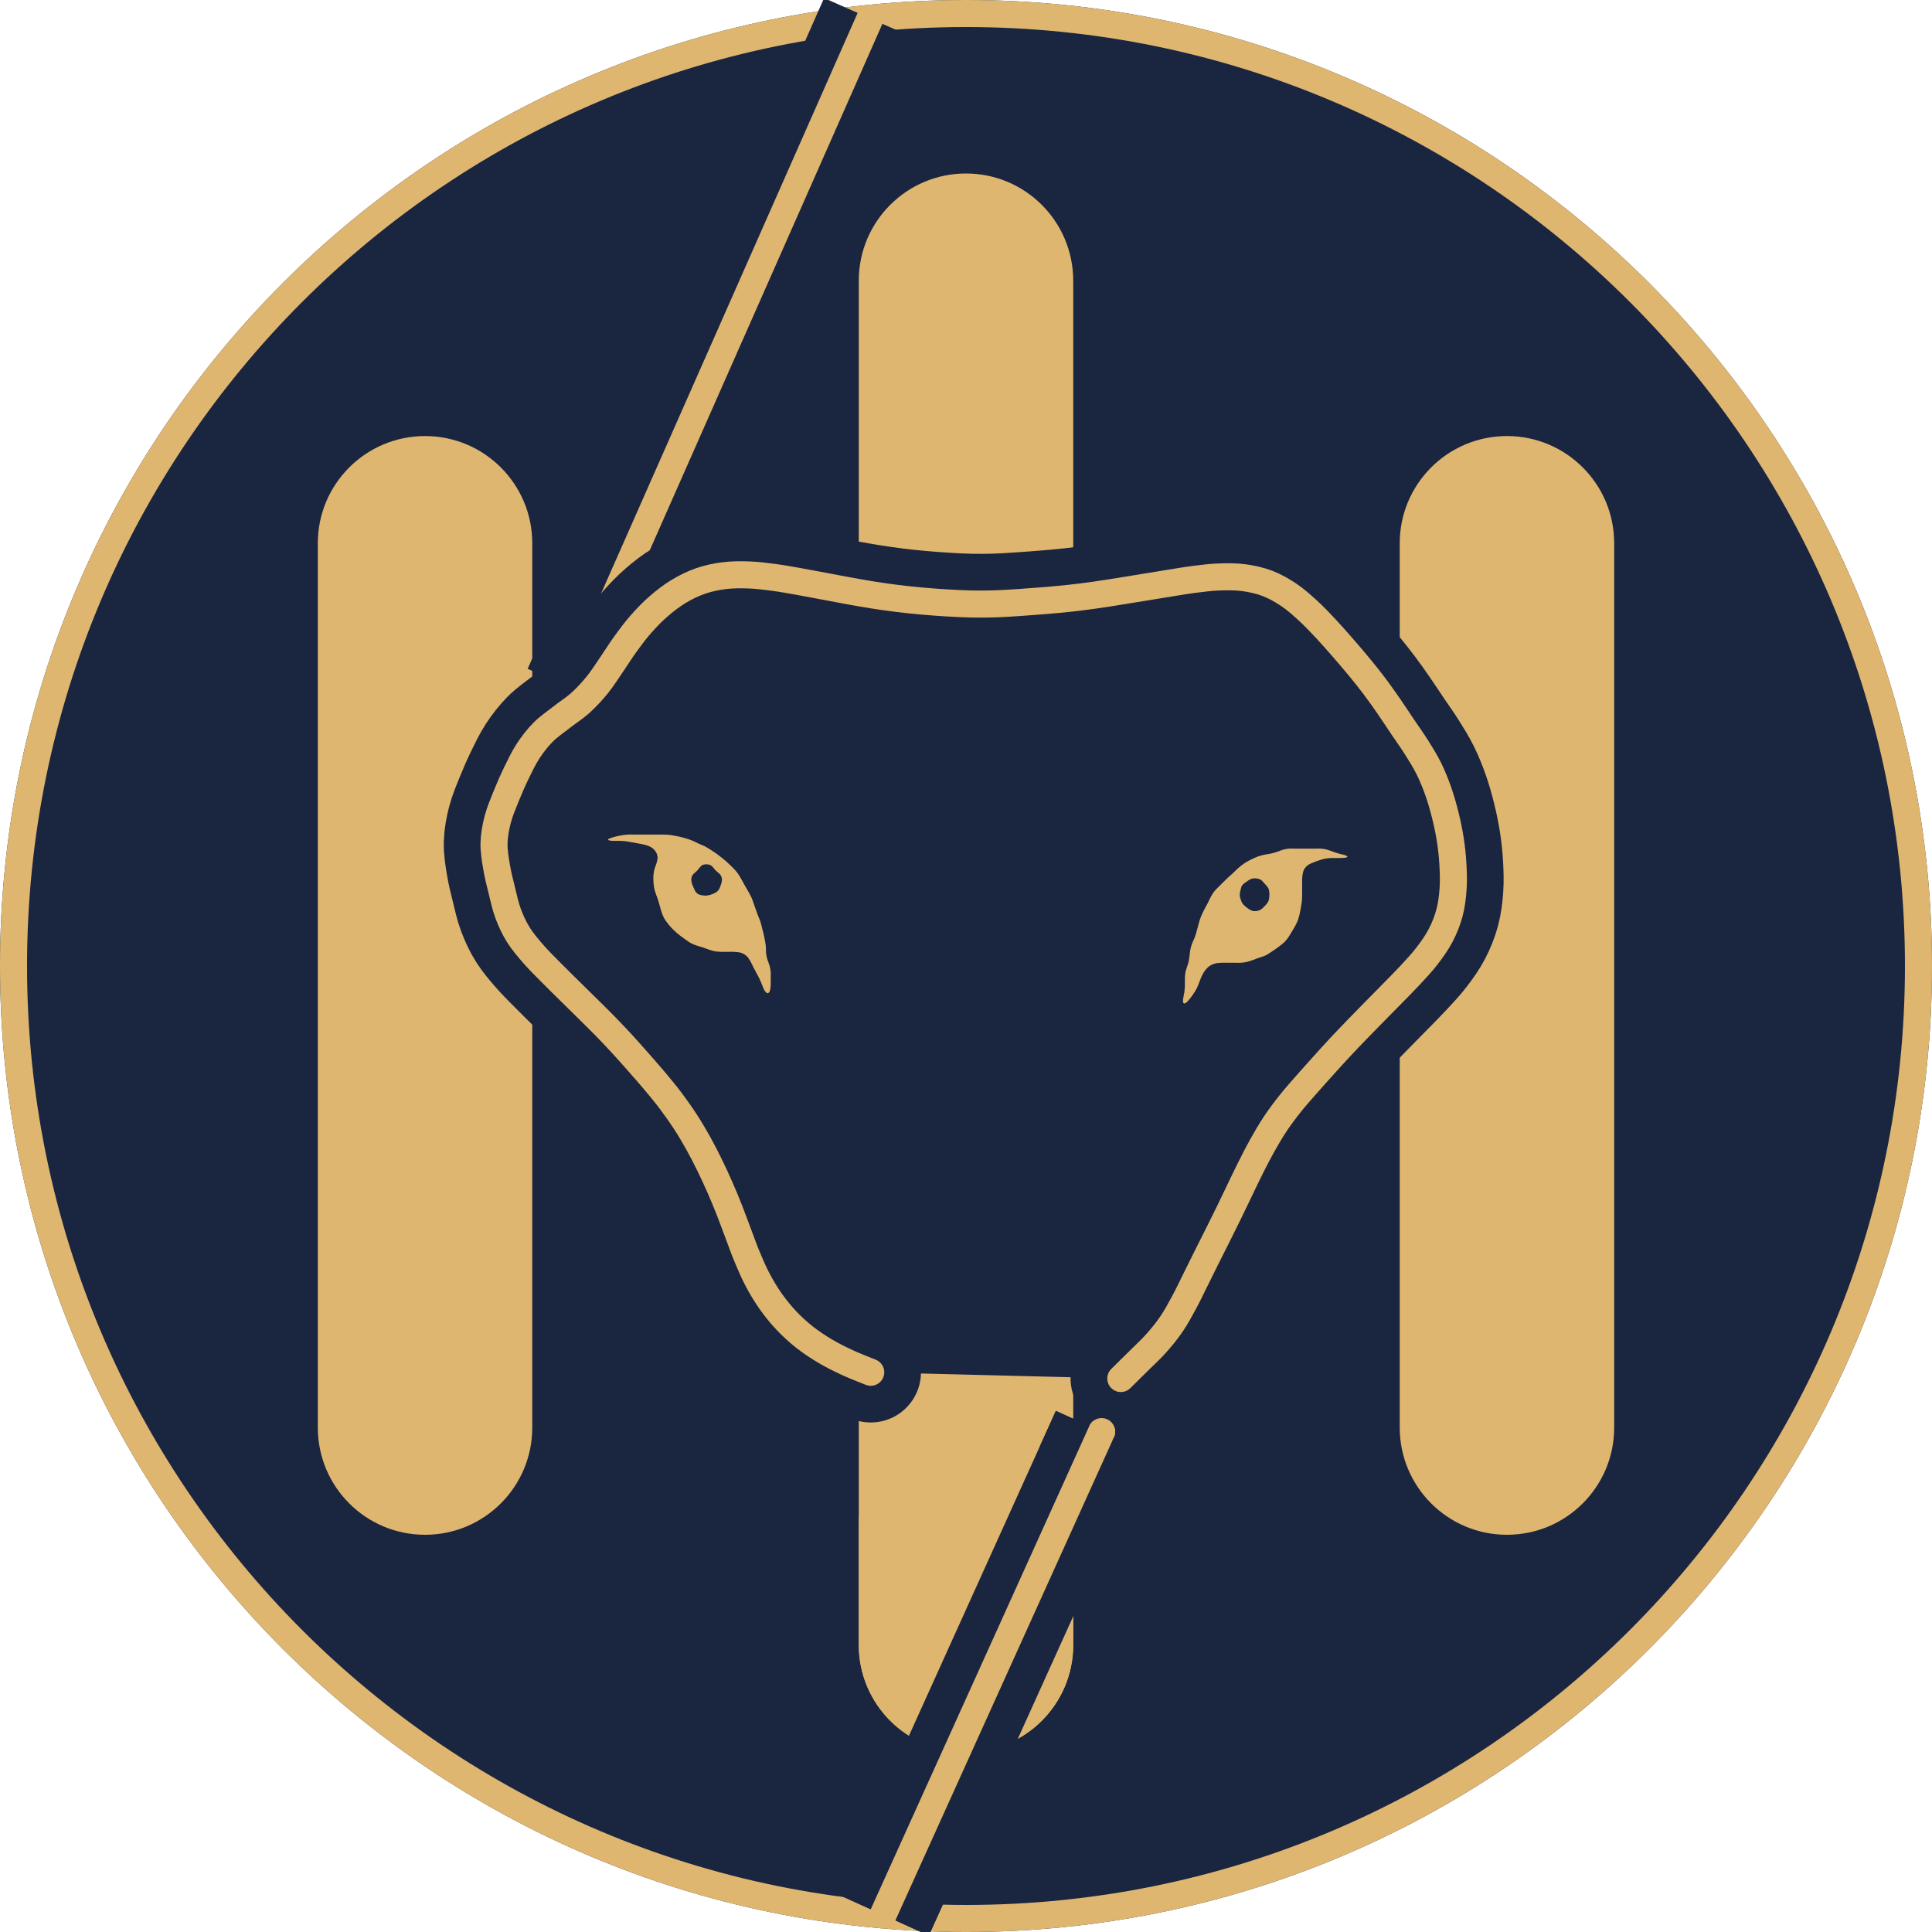
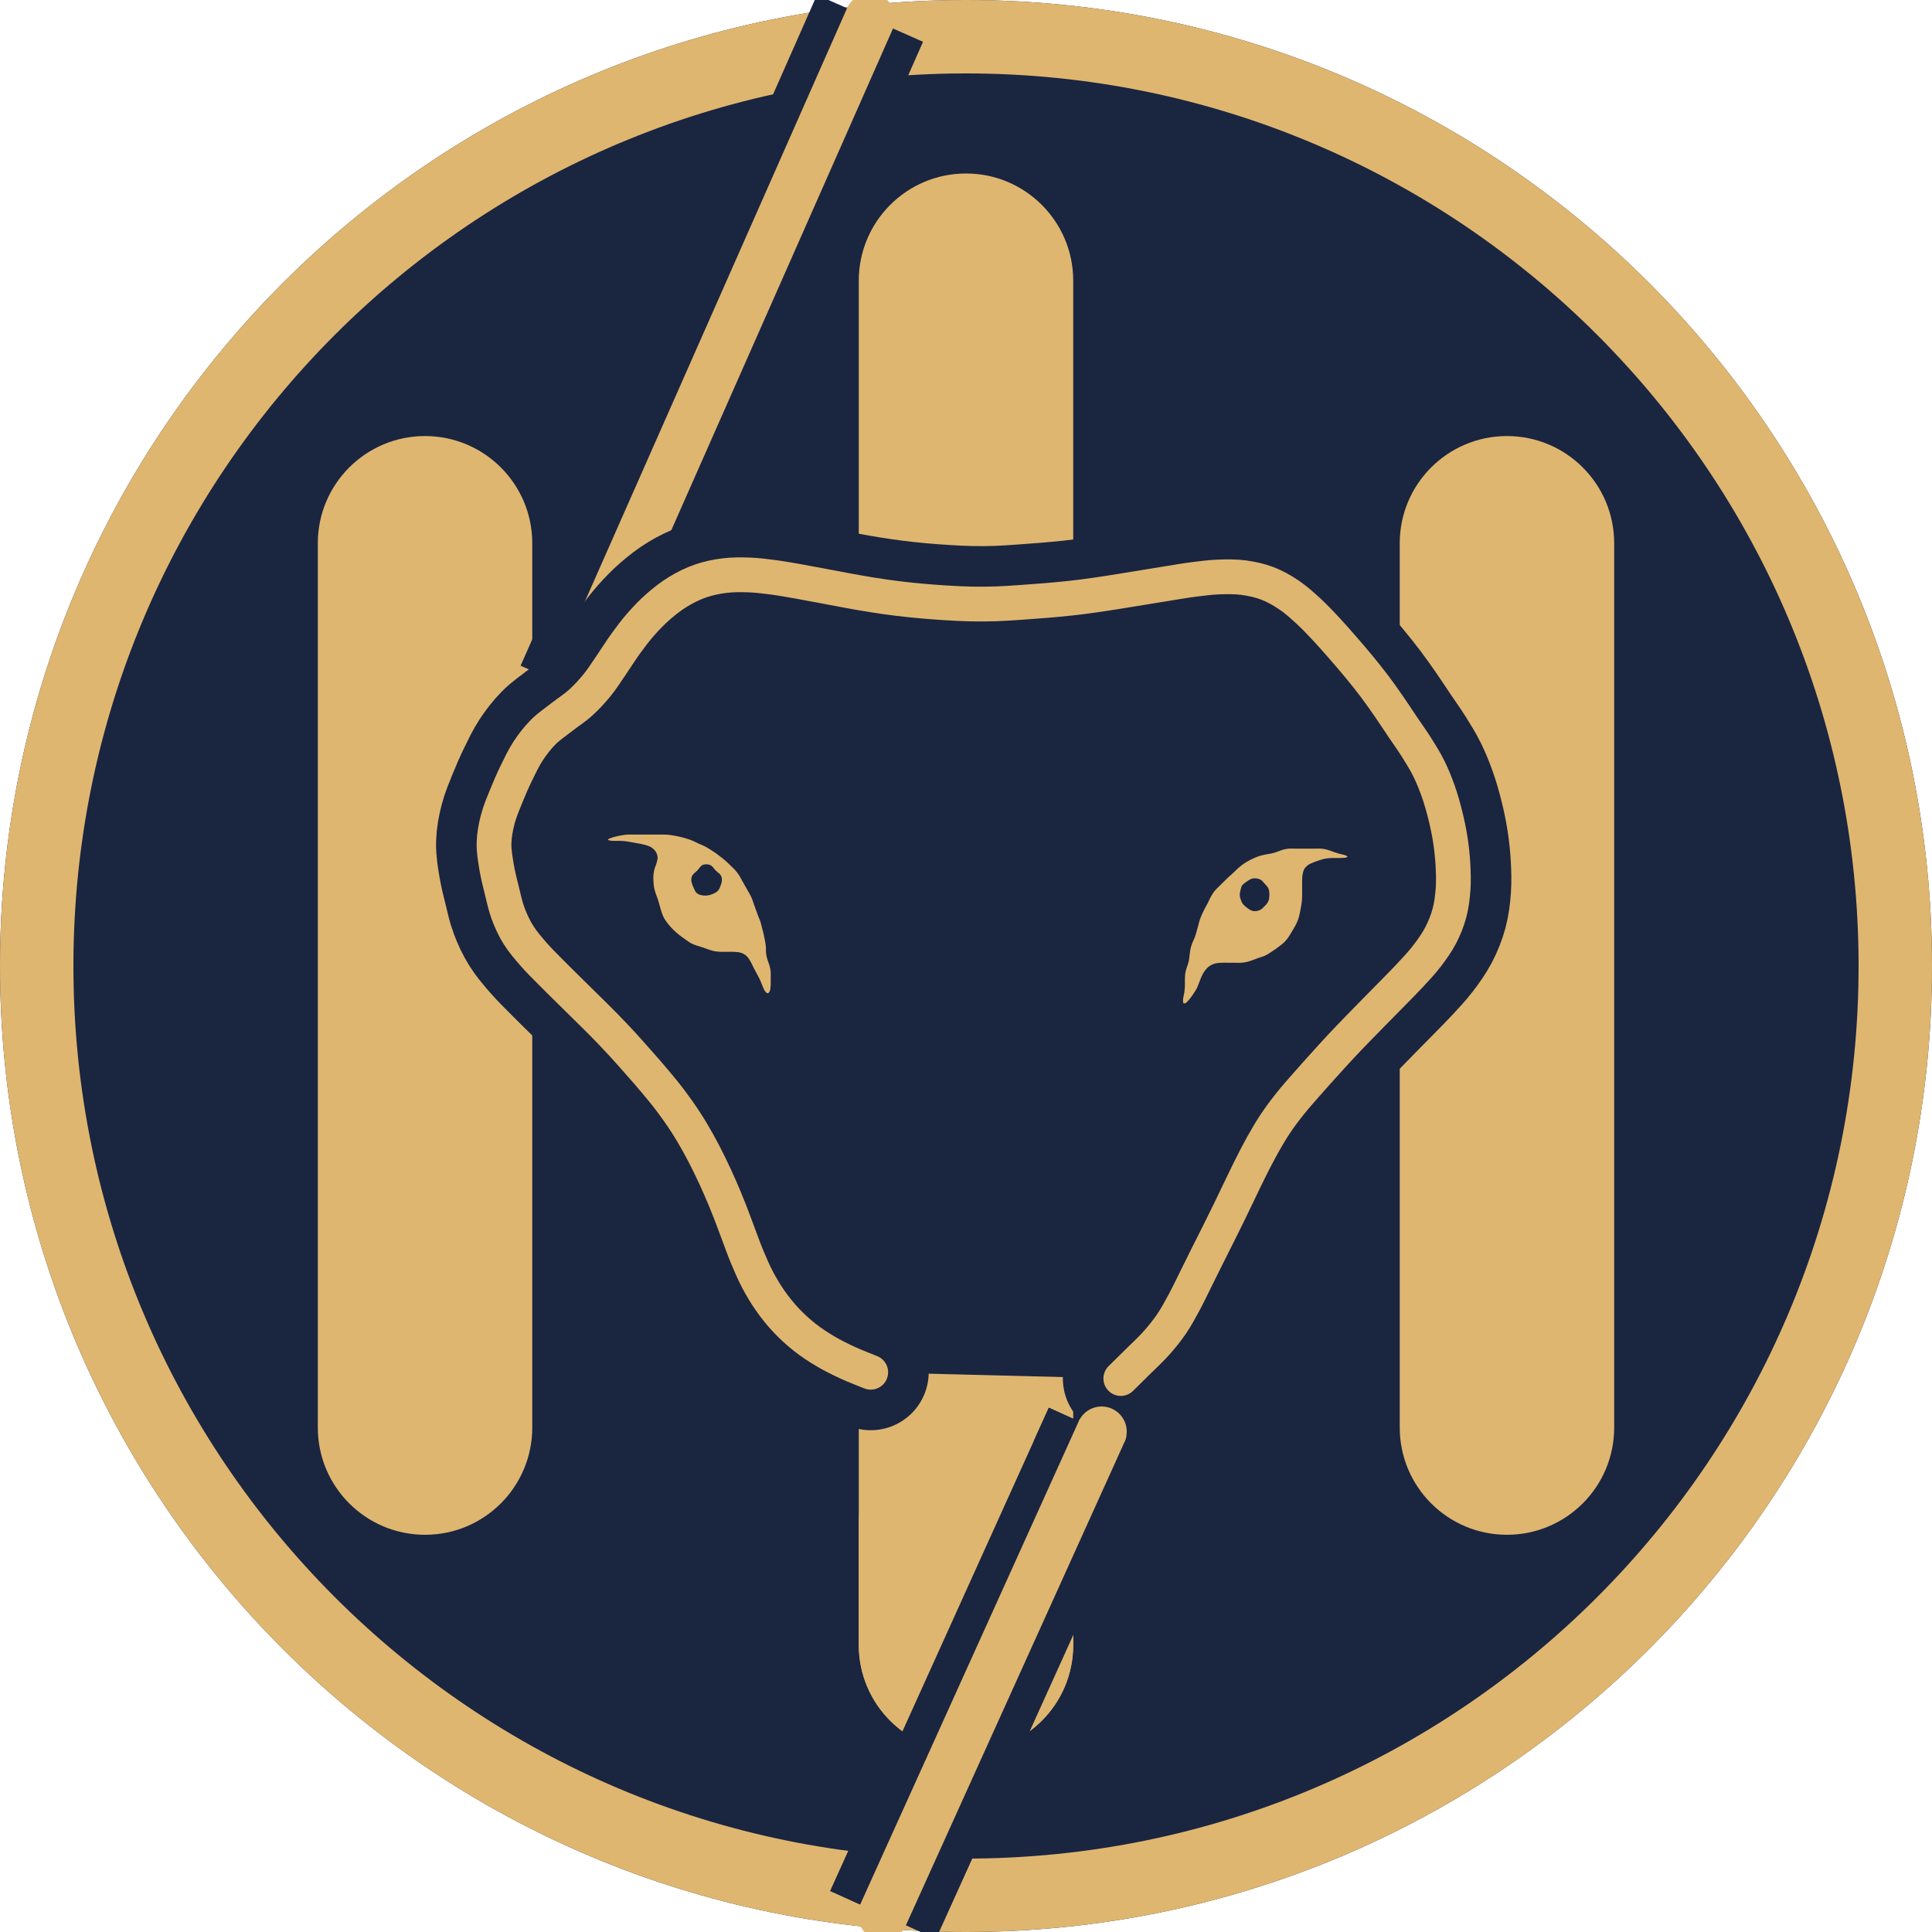
<svg xmlns="http://www.w3.org/2000/svg" viewBox="0 0 1000 1000" width="1000" height="1000" role="img" aria-label="NAPOLEON Médical">
  <circle cx="500" cy="500" r="500.0" fill="#1a2540" />
-   <circle cx="500" cy="500" r="493.0" fill="none" stroke="#dfb670" stroke-width="14.0" />
+   <circle cx="500" cy="500" r="481" fill="none" stroke="#dfb670" stroke-width="38" />
  <rect x="164.5" y="225.7" width="111.0" height="568.7" rx="55.5" fill="#dfb670" />
  <rect x="444.5" y="89.8" width="111.0" height="817.1" rx="55.5" fill="#dfb670" />
  <rect x="724.5" y="225.7" width="111.0" height="568.7" rx="55.5" fill="#dfb670" />
  <g fill="none">
-     <path d="M450.32 9.51L296.9 356.7" stroke="#1a2540" stroke-width="52.0" stroke-linecap="butt" />
-     <path d="M450.32 9.51L296.9 356.7" stroke="#dfb670" stroke-width="14.0" stroke-linecap="round" />
-     <path d="M570.2 741.0L457.07 991.13" stroke="#1a2540" stroke-width="52.0" stroke-linecap="butt" />
-     <path d="M570.2 741.0L457.07 991.13" stroke="#dfb670" stroke-width="14.0" stroke-linecap="round" />
+     <path d="M450.32 9.51L296.9 356.7" stroke="#1a2540" stroke-width="60" stroke-linecap="butt" />
+     <path d="M450.32 9.51L296.9 356.7" stroke="#dfb670" stroke-width="26" stroke-linecap="round" />
+     <path d="M570.2 741.0L457.07 991.13" stroke="#1a2540" stroke-width="60" stroke-linecap="butt" />
+     <path d="M570.2 741.0L457.07 991.13" stroke="#dfb670" stroke-width="26" stroke-linecap="round" />
  </g>
-   <path d="M580.13 713.52C581.67 712.01 586.29 707.46 589.34 704.43C592.39 701.4 595.58 698.52 598.41 695.34C601.25 692.15 603.95 688.84 606.36 685.31C608.77 681.77 610.82 677.94 612.88 674.14C614.94 670.34 616.8 666.38 618.73 662.5C620.67 658.61 622.57 654.72 624.5 650.85C626.43 646.98 628.39 643.13 630.32 639.27C632.25 635.41 634.18 631.56 636.07 627.68C637.96 623.81 639.79 619.91 641.67 616.03C643.55 612.15 645.38 608.25 647.33 604.39C649.28 600.53 651.24 596.65 653.36 592.87C655.48 589.1 657.66 585.33 660.06 581.73C662.45 578.14 665.05 574.67 667.75 571.28C670.44 567.89 673.35 564.66 676.21 561.39C679.07 558.12 681.98 554.89 684.89 551.66C687.8 548.43 690.71 545.2 693.67 542.02C696.64 538.84 699.65 535.71 702.68 532.58C705.7 529.45 708.76 526.36 711.81 523.25C714.86 520.15 717.93 517.06 720.97 513.95C724.01 510.84 727.11 507.77 730.04 504.59C732.98 501.41 735.98 498.25 738.57 494.86C741.17 491.47 743.68 487.97 745.63 484.25C747.57 480.54 749.16 476.58 750.24 472.55C751.32 468.52 751.82 464.26 752.12 460.05C752.41 455.83 752.26 451.51 752.02 447.26C751.78 443.01 751.31 438.73 750.66 434.52C750 430.31 749.12 426.13 748.09 422C747.06 417.87 745.91 413.74 744.5 409.72C743.08 405.71 741.51 401.72 739.62 397.91C737.74 394.09 735.45 390.45 733.18 386.83C730.9 383.2 728.37 379.72 725.98 376.17C723.58 372.62 721.27 369.04 718.83 365.53C716.39 362.01 713.93 358.5 711.34 355.07C708.75 351.64 706.03 348.27 703.28 344.93C700.54 341.59 697.71 338.31 694.86 335.05C692.02 331.79 689.17 328.52 686.21 325.37C683.25 322.22 680.26 319.04 677.08 316.13C673.9 313.23 670.66 310.31 667.14 307.94C663.63 305.58 659.9 303.45 655.99 301.96C652.09 300.47 647.89 299.55 643.71 298.99C639.52 298.44 635.16 298.49 630.88 298.64C626.6 298.79 622.3 299.36 618.03 299.89C613.76 300.43 609.52 301.19 605.26 301.86C601 302.54 596.73 303.24 592.46 303.94C588.19 304.63 583.9 305.35 579.63 306.03C575.36 306.7 571.09 307.4 566.82 308C562.55 308.61 558.28 309.16 554.01 309.63C549.73 310.1 545.44 310.48 541.16 310.84C536.88 311.2 532.61 311.52 528.35 311.8C524.09 312.08 519.86 312.4 515.6 312.54C511.34 312.68 507.07 312.71 502.78 312.63C498.5 312.55 494.21 312.31 489.91 312.05C485.62 311.79 481.3 311.48 477.01 311.09C472.72 310.7 468.42 310.25 464.15 309.72C459.88 309.19 455.63 308.57 451.38 307.9C447.14 307.23 442.91 306.46 438.68 305.69C434.44 304.93 430.22 304.1 425.99 303.31C421.76 302.52 417.53 301.7 413.29 300.95C409.05 300.21 404.81 299.42 400.55 298.86C396.29 298.3 391.99 297.74 387.72 297.59C383.45 297.44 379.11 297.43 374.92 297.95C370.73 298.47 366.54 299.34 362.58 300.72C358.62 302.09 354.77 304 351.15 306.19C347.53 308.38 344.1 311.05 340.87 313.86C337.64 316.66 334.62 319.79 331.78 323.02C328.93 326.25 326.34 329.73 323.8 333.23C321.26 336.72 318.98 340.45 316.53 344.01C314.08 347.57 311.77 351.28 309.09 354.57C306.41 357.86 303.55 360.97 300.47 363.75C297.39 366.54 293.85 368.74 290.62 371.28C287.39 373.83 283.96 376.1 281.08 379.02C278.2 381.93 275.64 385.24 273.34 388.75C271.05 392.27 269.17 396.23 267.28 400.11C265.4 403.98 263.64 408.01 262.03 412.01C260.42 416 258.69 420.02 257.64 424.08C256.58 428.14 255.81 432.26 255.71 436.36C255.6 440.46 256.34 444.61 257.02 448.71C257.69 452.81 258.76 456.94 259.76 460.96C260.76 464.99 261.58 469.04 263.01 472.86C264.44 476.68 266.14 480.39 268.33 483.89C270.52 487.39 273.33 490.65 276.13 493.88C278.93 497.11 282.08 500.17 285.13 503.26C288.17 506.36 291.3 509.4 294.39 512.46C297.49 515.52 300.6 518.56 303.69 521.62C306.79 524.68 309.9 527.72 312.94 530.82C315.97 533.93 318.96 537.06 321.89 540.24C324.83 543.43 327.67 546.67 330.54 549.92C333.4 553.17 336.28 556.4 339.06 559.73C341.84 563.05 344.61 566.4 347.21 569.87C349.81 573.33 352.33 576.88 354.68 580.49C357.04 584.11 359.24 587.82 361.33 591.57C363.43 595.32 365.37 599.13 367.26 602.98C369.15 606.83 370.95 610.73 372.67 614.66C374.4 618.59 376.03 622.56 377.61 626.55C379.19 630.55 380.63 634.6 382.16 638.62C383.68 642.64 385.11 646.72 386.77 650.68C388.43 654.65 390.13 658.62 392.13 662.41C394.14 666.2 396.35 669.93 398.82 673.43C401.29 676.93 404.02 680.32 406.95 683.43C409.89 686.55 413.09 689.48 416.45 692.13C419.82 694.79 423.45 697.17 427.15 699.37C430.86 701.57 434.76 703.5 438.68 705.32C442.6 707.13 448.69 709.46 450.69 710.28" fill="#1a2540" stroke="#1a2540" stroke-width="52.0" stroke-linejoin="round" stroke-linecap="round" />
-   <path d="M580.13 713.52C581.67 712.01 586.29 707.46 589.34 704.43C592.39 701.4 595.58 698.52 598.41 695.34C601.25 692.15 603.95 688.84 606.36 685.31C608.77 681.77 610.82 677.94 612.88 674.14C614.94 670.34 616.8 666.38 618.73 662.5C620.67 658.61 622.57 654.72 624.5 650.85C626.43 646.98 628.39 643.13 630.32 639.27C632.25 635.41 634.18 631.56 636.07 627.68C637.96 623.81 639.79 619.91 641.67 616.03C643.55 612.15 645.38 608.25 647.33 604.39C649.28 600.53 651.24 596.65 653.36 592.87C655.48 589.1 657.66 585.33 660.06 581.73C662.45 578.14 665.05 574.67 667.75 571.28C670.44 567.89 673.35 564.66 676.21 561.39C679.07 558.12 681.98 554.89 684.89 551.66C687.8 548.43 690.71 545.2 693.67 542.02C696.64 538.84 699.65 535.71 702.68 532.58C705.7 529.45 708.76 526.36 711.81 523.25C714.86 520.15 717.93 517.06 720.97 513.95C724.01 510.84 727.11 507.77 730.04 504.59C732.98 501.41 735.98 498.25 738.57 494.86C741.17 491.47 743.68 487.97 745.63 484.25C747.57 480.54 749.16 476.58 750.24 472.55C751.32 468.52 751.82 464.26 752.12 460.05C752.41 455.83 752.26 451.51 752.02 447.26C751.78 443.01 751.31 438.73 750.66 434.52C750 430.31 749.12 426.13 748.09 422C747.06 417.87 745.91 413.74 744.5 409.72C743.08 405.71 741.51 401.72 739.62 397.91C737.74 394.09 735.45 390.45 733.18 386.83C730.9 383.2 728.37 379.72 725.98 376.17C723.58 372.62 721.27 369.04 718.83 365.53C716.39 362.01 713.93 358.5 711.34 355.07C708.75 351.64 706.03 348.27 703.28 344.93C700.54 341.59 697.71 338.31 694.86 335.05C692.02 331.79 689.17 328.52 686.21 325.37C683.25 322.22 680.26 319.04 677.08 316.13C673.9 313.23 670.66 310.31 667.14 307.94C663.63 305.58 659.9 303.45 655.99 301.96C652.09 300.47 647.89 299.55 643.71 298.99C639.52 298.44 635.16 298.49 630.88 298.64C626.6 298.79 622.3 299.36 618.03 299.89C613.76 300.43 609.52 301.19 605.26 301.86C601 302.54 596.73 303.24 592.46 303.94C588.19 304.63 583.9 305.35 579.63 306.03C575.36 306.7 571.09 307.4 566.82 308C562.55 308.61 558.28 309.16 554.01 309.63C549.73 310.1 545.44 310.48 541.16 310.84C536.88 311.2 532.61 311.52 528.35 311.8C524.09 312.08 519.86 312.4 515.6 312.54C511.34 312.68 507.07 312.71 502.78 312.63C498.5 312.55 494.21 312.31 489.91 312.05C485.62 311.79 481.3 311.48 477.01 311.09C472.72 310.7 468.42 310.25 464.15 309.72C459.88 309.19 455.63 308.57 451.38 307.9C447.14 307.23 442.91 306.46 438.68 305.69C434.44 304.93 430.22 304.1 425.99 303.31C421.76 302.52 417.53 301.7 413.29 300.95C409.05 300.21 404.81 299.42 400.55 298.86C396.29 298.3 391.99 297.74 387.72 297.59C383.45 297.44 379.11 297.43 374.92 297.95C370.73 298.47 366.54 299.34 362.58 300.72C358.62 302.09 354.77 304 351.15 306.19C347.53 308.38 344.1 311.05 340.87 313.86C337.64 316.66 334.62 319.79 331.78 323.02C328.93 326.25 326.34 329.73 323.8 333.23C321.26 336.72 318.98 340.45 316.53 344.01C314.08 347.57 311.77 351.28 309.09 354.57C306.41 357.86 303.55 360.97 300.47 363.75C297.39 366.54 293.85 368.74 290.62 371.28C287.39 373.83 283.96 376.1 281.08 379.02C278.2 381.93 275.64 385.24 273.34 388.75C271.05 392.27 269.17 396.23 267.28 400.11C265.4 403.98 263.64 408.01 262.03 412.01C260.42 416 258.69 420.02 257.64 424.08C256.58 428.14 255.81 432.26 255.71 436.36C255.6 440.46 256.34 444.61 257.02 448.71C257.69 452.81 258.76 456.94 259.76 460.96C260.76 464.99 261.58 469.04 263.01 472.86C264.44 476.68 266.14 480.39 268.33 483.89C270.52 487.39 273.33 490.65 276.13 493.88C278.93 497.11 282.08 500.17 285.13 503.26C288.17 506.36 291.3 509.4 294.39 512.46C297.49 515.52 300.6 518.56 303.69 521.62C306.79 524.68 309.9 527.72 312.94 530.82C315.97 533.93 318.96 537.06 321.89 540.24C324.83 543.43 327.67 546.67 330.54 549.92C333.4 553.17 336.28 556.4 339.06 559.73C341.84 563.05 344.61 566.4 347.21 569.87C349.81 573.33 352.33 576.88 354.68 580.49C357.04 584.11 359.24 587.82 361.33 591.57C363.43 595.32 365.37 599.13 367.26 602.98C369.15 606.83 370.95 610.73 372.67 614.66C374.4 618.59 376.03 622.56 377.61 626.55C379.19 630.55 380.63 634.6 382.16 638.62C383.68 642.64 385.11 646.72 386.77 650.68C388.43 654.65 390.13 658.62 392.13 662.41C394.14 666.2 396.35 669.93 398.82 673.43C401.29 676.93 404.02 680.32 406.95 683.43C409.89 686.55 413.09 689.48 416.45 692.13C419.82 694.79 423.45 697.17 427.15 699.37C430.86 701.57 434.76 703.5 438.68 705.32C442.6 707.13 448.69 709.46 450.69 710.28" fill="none" stroke="#dfb670" stroke-width="14.0" stroke-linejoin="round" stroke-linecap="round" />
+   <path d="M580.13 713.52C581.67 712.01 586.29 707.46 589.34 704.43C592.39 701.4 595.58 698.52 598.41 695.34C601.25 692.15 603.95 688.84 606.36 685.31C608.77 681.77 610.82 677.94 612.88 674.14C614.94 670.34 616.8 666.38 618.73 662.5C620.67 658.61 622.57 654.72 624.5 650.85C626.43 646.98 628.39 643.13 630.32 639.27C632.25 635.41 634.18 631.56 636.07 627.68C637.96 623.81 639.79 619.91 641.67 616.03C643.55 612.15 645.38 608.25 647.33 604.39C649.28 600.53 651.24 596.65 653.36 592.87C655.48 589.1 657.66 585.33 660.06 581.73C662.45 578.14 665.05 574.67 667.75 571.28C670.44 567.89 673.35 564.66 676.21 561.39C679.07 558.12 681.98 554.89 684.89 551.66C687.8 548.43 690.71 545.2 693.67 542.02C696.64 538.84 699.65 535.71 702.68 532.58C705.7 529.45 708.76 526.36 711.81 523.25C714.86 520.15 717.93 517.06 720.97 513.95C724.01 510.84 727.11 507.77 730.04 504.59C732.98 501.41 735.98 498.25 738.57 494.86C741.17 491.47 743.68 487.97 745.63 484.25C747.57 480.54 749.16 476.58 750.24 472.55C751.32 468.52 751.82 464.26 752.12 460.05C752.41 455.83 752.26 451.51 752.02 447.26C751.78 443.01 751.31 438.73 750.66 434.52C750 430.31 749.12 426.13 748.09 422C747.06 417.87 745.91 413.74 744.5 409.72C743.08 405.71 741.51 401.72 739.62 397.91C737.74 394.09 735.45 390.45 733.18 386.83C730.9 383.2 728.37 379.72 725.98 376.17C723.58 372.62 721.27 369.04 718.83 365.53C716.39 362.01 713.93 358.5 711.34 355.07C708.75 351.64 706.03 348.27 703.28 344.93C700.54 341.59 697.71 338.31 694.86 335.05C692.02 331.79 689.17 328.52 686.21 325.37C683.25 322.22 680.26 319.04 677.08 316.13C673.9 313.23 670.66 310.31 667.14 307.94C663.63 305.58 659.9 303.45 655.99 301.96C652.09 300.47 647.89 299.55 643.71 298.99C639.52 298.44 635.16 298.49 630.88 298.64C626.6 298.79 622.3 299.36 618.03 299.89C613.76 300.43 609.52 301.19 605.26 301.86C601 302.54 596.73 303.24 592.46 303.94C588.19 304.63 583.9 305.35 579.63 306.03C575.36 306.7 571.09 307.4 566.82 308C562.55 308.61 558.28 309.16 554.01 309.63C549.73 310.1 545.44 310.48 541.16 310.84C536.88 311.2 532.61 311.52 528.35 311.8C524.09 312.08 519.86 312.4 515.6 312.54C511.34 312.68 507.07 312.71 502.78 312.63C498.5 312.55 494.21 312.31 489.91 312.05C485.62 311.79 481.3 311.48 477.01 311.09C472.72 310.7 468.42 310.25 464.15 309.72C459.88 309.19 455.63 308.57 451.38 307.9C447.14 307.23 442.91 306.46 438.68 305.69C434.44 304.93 430.22 304.1 425.99 303.31C421.76 302.52 417.53 301.7 413.29 300.95C409.05 300.21 404.81 299.42 400.55 298.86C396.29 298.3 391.99 297.74 387.72 297.59C383.45 297.44 379.11 297.43 374.92 297.95C370.73 298.47 366.54 299.34 362.58 300.72C358.62 302.09 354.77 304 351.15 306.19C347.53 308.38 344.1 311.05 340.87 313.86C337.64 316.66 334.62 319.79 331.78 323.02C328.93 326.25 326.34 329.73 323.8 333.23C321.26 336.72 318.98 340.45 316.53 344.01C314.08 347.57 311.77 351.28 309.09 354.57C306.41 357.86 303.55 360.97 300.47 363.75C297.39 366.54 293.85 368.74 290.62 371.28C287.39 373.83 283.96 376.1 281.08 379.02C278.2 381.93 275.64 385.24 273.34 388.75C271.05 392.27 269.17 396.23 267.28 400.11C265.4 403.98 263.64 408.01 262.03 412.01C260.42 416 258.69 420.02 257.64 424.08C256.58 428.14 255.81 432.26 255.71 436.36C255.6 440.46 256.34 444.61 257.02 448.71C257.69 452.81 258.76 456.94 259.76 460.96C260.76 464.99 261.58 469.04 263.01 472.86C264.44 476.68 266.14 480.39 268.33 483.89C270.52 487.39 273.33 490.65 276.13 493.88C278.93 497.11 282.08 500.17 285.13 503.26C288.17 506.36 291.3 509.4 294.39 512.46C297.49 515.52 300.6 518.56 303.69 521.62C306.79 524.68 309.9 527.72 312.94 530.82C315.97 533.93 318.96 537.06 321.89 540.24C324.83 543.43 327.67 546.67 330.54 549.92C333.4 553.17 336.28 556.4 339.06 559.73C341.84 563.05 344.61 566.4 347.21 569.87C349.81 573.33 352.33 576.88 354.68 580.49C357.04 584.11 359.24 587.82 361.33 591.57C363.43 595.32 365.37 599.13 367.26 602.98C369.15 606.83 370.95 610.73 372.67 614.66C374.4 618.59 376.03 622.56 377.61 626.55C379.19 630.55 380.63 634.6 382.16 638.62C383.68 642.64 385.11 646.72 386.77 650.68C388.43 654.65 390.13 658.62 392.13 662.41C394.14 666.2 396.35 669.93 398.82 673.43C401.29 676.93 404.02 680.32 406.95 683.43C409.89 686.55 413.09 689.48 416.45 692.13C419.82 694.79 423.45 697.17 427.15 699.37C430.86 701.57 434.76 703.5 438.68 705.32C442.6 707.13 448.69 709.46 450.69 710.28" fill="#1a2540" stroke="#1a2540" stroke-width="60" stroke-linejoin="round" stroke-linecap="round" />
+   <path d="M580.13 713.52C581.67 712.01 586.29 707.46 589.34 704.43C592.39 701.4 595.58 698.52 598.41 695.34C601.25 692.15 603.95 688.84 606.36 685.31C608.77 681.77 610.82 677.94 612.88 674.14C614.94 670.34 616.8 666.38 618.73 662.5C620.67 658.61 622.57 654.72 624.5 650.85C626.43 646.98 628.39 643.13 630.32 639.27C632.25 635.41 634.18 631.56 636.07 627.68C637.96 623.81 639.79 619.91 641.67 616.03C643.55 612.15 645.38 608.25 647.33 604.39C649.28 600.53 651.24 596.65 653.36 592.87C655.48 589.1 657.66 585.33 660.06 581.73C662.45 578.14 665.05 574.67 667.75 571.28C670.44 567.89 673.35 564.66 676.21 561.39C679.07 558.12 681.98 554.89 684.89 551.66C687.8 548.43 690.71 545.2 693.67 542.02C696.64 538.84 699.65 535.71 702.68 532.58C705.7 529.45 708.76 526.36 711.81 523.25C714.86 520.15 717.93 517.06 720.97 513.95C724.01 510.84 727.11 507.77 730.04 504.59C732.98 501.41 735.98 498.25 738.57 494.86C741.17 491.47 743.68 487.97 745.63 484.25C747.57 480.54 749.16 476.58 750.24 472.55C751.32 468.52 751.82 464.26 752.12 460.05C752.41 455.83 752.26 451.51 752.02 447.26C751.78 443.01 751.31 438.73 750.66 434.52C750 430.31 749.12 426.13 748.09 422C747.06 417.87 745.91 413.74 744.5 409.72C743.08 405.71 741.51 401.72 739.62 397.91C737.74 394.09 735.45 390.45 733.18 386.83C730.9 383.2 728.37 379.72 725.98 376.17C723.58 372.62 721.27 369.04 718.83 365.53C716.39 362.01 713.93 358.5 711.34 355.07C708.75 351.64 706.03 348.27 703.28 344.93C700.54 341.59 697.71 338.31 694.86 335.05C692.02 331.79 689.17 328.52 686.21 325.37C683.25 322.22 680.26 319.04 677.08 316.13C673.9 313.23 670.66 310.31 667.14 307.94C663.63 305.58 659.9 303.45 655.99 301.96C652.09 300.47 647.89 299.55 643.71 298.99C639.52 298.44 635.16 298.49 630.88 298.64C626.6 298.79 622.3 299.36 618.03 299.89C613.76 300.43 609.52 301.19 605.26 301.86C601 302.54 596.73 303.24 592.46 303.94C588.19 304.63 583.9 305.35 579.63 306.03C575.36 306.7 571.09 307.4 566.82 308C562.55 308.61 558.28 309.16 554.01 309.63C549.73 310.1 545.44 310.48 541.16 310.84C536.88 311.2 532.61 311.52 528.35 311.8C524.09 312.08 519.86 312.4 515.6 312.54C511.34 312.68 507.07 312.71 502.78 312.63C498.5 312.55 494.21 312.31 489.91 312.05C485.62 311.79 481.3 311.48 477.01 311.09C472.72 310.7 468.42 310.25 464.15 309.72C459.88 309.19 455.63 308.57 451.38 307.9C447.14 307.23 442.91 306.46 438.68 305.69C434.44 304.93 430.22 304.1 425.99 303.31C421.76 302.52 417.53 301.7 413.29 300.95C409.05 300.21 404.81 299.42 400.55 298.86C396.29 298.3 391.99 297.74 387.72 297.59C383.45 297.44 379.11 297.43 374.92 297.95C370.73 298.47 366.54 299.34 362.58 300.72C358.62 302.09 354.77 304 351.15 306.19C347.53 308.38 344.1 311.05 340.87 313.86C337.64 316.66 334.62 319.79 331.78 323.02C328.93 326.25 326.34 329.73 323.8 333.23C321.26 336.72 318.98 340.45 316.53 344.01C314.08 347.57 311.77 351.28 309.09 354.57C306.41 357.86 303.55 360.97 300.47 363.75C297.39 366.54 293.85 368.74 290.62 371.28C287.39 373.83 283.96 376.1 281.08 379.02C278.2 381.93 275.64 385.24 273.34 388.75C271.05 392.27 269.17 396.23 267.28 400.11C265.4 403.98 263.64 408.01 262.03 412.01C260.42 416 258.69 420.02 257.64 424.08C256.58 428.14 255.81 432.26 255.71 436.36C255.6 440.46 256.34 444.61 257.02 448.71C257.69 452.81 258.76 456.94 259.76 460.96C260.76 464.99 261.58 469.04 263.01 472.86C264.44 476.68 266.14 480.39 268.33 483.89C270.52 487.39 273.33 490.65 276.13 493.88C278.93 497.11 282.08 500.17 285.13 503.26C288.17 506.36 291.3 509.4 294.39 512.46C297.49 515.52 300.6 518.56 303.69 521.62C306.79 524.68 309.9 527.72 312.94 530.82C315.97 533.93 318.96 537.06 321.89 540.24C324.83 543.43 327.67 546.67 330.54 549.92C333.4 553.17 336.28 556.4 339.06 559.73C341.84 563.05 344.61 566.4 347.21 569.87C349.81 573.33 352.33 576.88 354.68 580.49C357.04 584.11 359.24 587.82 361.33 591.57C363.43 595.32 365.37 599.13 367.26 602.98C369.15 606.83 370.95 610.73 372.67 614.66C374.4 618.59 376.03 622.56 377.61 626.55C379.19 630.55 380.63 634.6 382.16 638.62C383.68 642.64 385.11 646.72 386.77 650.68C388.43 654.65 390.13 658.62 392.13 662.41C394.14 666.2 396.35 669.93 398.82 673.43C401.29 676.93 404.02 680.32 406.95 683.43C409.89 686.55 413.09 689.48 416.45 692.13C419.82 694.79 423.45 697.17 427.15 699.37C430.86 701.57 434.76 703.5 438.68 705.32C442.6 707.13 448.69 709.46 450.69 710.28" fill="none" stroke="#dfb670" stroke-width="18" stroke-linejoin="round" stroke-linecap="round" />
  <rect x="444.5" y="733.7" width="111.0" height="173.2" rx="55.5" fill="#dfb670" />
  <g fill="none">
-     <path d="M570.2 741.0L457.07 991.13" stroke="#1a2540" stroke-width="52.0" stroke-linecap="butt" />
-     <path d="M570.2 741.0L457.07 991.13" stroke="#dfb670" stroke-width="14.0" stroke-linecap="round" />
+     <path d="M570.2 741.0L457.07 991.13" stroke="#1a2540" stroke-width="60" stroke-linecap="butt" />
+     <path d="M570.2 741.0L457.07 991.13" stroke="#dfb670" stroke-width="26" stroke-linecap="round" />
  </g>
  <path d="M321.39 432.43C322.49 432.24 323.6 432.05 324.74 431.98C325.88 431.9 327.08 431.98 328.24 431.98C329.41 431.98 330.58 431.98 331.74 431.98C332.91 431.98 334.08 431.98 335.24 431.98C336.41 431.98 337.58 431.98 338.74 431.98C339.91 431.98 341.08 431.97 342.24 431.98C343.41 431.99 344.58 431.96 345.72 432.06C346.86 432.15 347.96 432.36 349.07 432.55C350.18 432.75 351.3 432.96 352.37 433.22C353.43 433.48 354.45 433.77 355.47 434.09C356.49 434.41 357.47 434.74 358.47 435.16C359.47 435.58 360.45 436.13 361.48 436.6C362.5 437.07 363.63 437.46 364.64 437.97C365.65 438.48 366.59 439.07 367.53 439.65C368.47 440.23 369.38 440.82 370.27 441.44C371.16 442.07 372 442.72 372.85 443.38C373.71 444.05 374.56 444.7 375.39 445.43C376.23 446.16 377.05 446.96 377.87 447.75C378.7 448.55 379.58 449.34 380.35 450.19C381.11 451.05 381.82 451.96 382.45 452.91C383.09 453.87 383.62 454.93 384.18 455.92C384.74 456.91 385.28 457.9 385.82 458.86C386.37 459.82 386.92 460.74 387.45 461.7C387.99 462.67 388.56 463.63 389.01 464.66C389.47 465.69 389.79 466.83 390.17 467.89C390.55 468.94 390.92 469.98 391.29 471C391.66 472.02 391.99 473 392.37 474C392.75 475 393.23 475.95 393.57 476.99C393.91 478.02 394.13 479.12 394.41 480.19C394.69 481.27 395 482.35 395.25 483.44C395.5 484.53 395.73 485.63 395.92 486.73C396.12 487.84 396.32 488.95 396.42 490.09C396.52 491.22 396.39 492.45 396.53 493.56C396.66 494.66 396.94 495.69 397.23 496.72C397.52 497.74 398 498.67 398.28 499.7C398.55 500.73 398.8 501.76 398.91 502.88C399.01 503.99 398.91 505.21 398.91 506.38C398.91 507.54 398.98 508.78 398.91 509.88C398.84 510.97 398.75 512.24 398.47 512.94C398.19 513.64 397.71 514.14 397.25 514.09C396.79 514.04 396.19 513.38 395.71 512.63C395.23 511.87 394.81 510.6 394.37 509.58C393.93 508.56 393.53 507.51 393.06 506.52C392.59 505.53 392.06 504.61 391.54 503.64C391.03 502.66 390.49 501.68 389.97 500.67C389.45 499.65 389 498.51 388.4 497.54C387.81 496.56 387.21 495.55 386.42 494.83C385.63 494.1 384.68 493.55 383.66 493.2C382.64 492.84 381.44 492.78 380.29 492.69C379.15 492.6 377.97 492.66 376.8 492.66C375.64 492.65 374.43 492.7 373.3 492.66C372.17 492.61 371.08 492.57 370.04 492.39C369 492.21 368.04 491.88 367.04 491.56C366.04 491.24 365.06 490.82 364.03 490.47C362.99 490.13 361.86 489.86 360.83 489.49C359.79 489.13 358.76 488.79 357.81 488.3C356.87 487.81 356.04 487.16 355.15 486.55C354.27 485.94 353.38 485.32 352.51 484.65C351.64 483.99 350.77 483.29 349.94 482.55C349.11 481.81 348.28 481.02 347.52 480.22C346.77 479.41 346.07 478.57 345.43 477.72C344.78 476.87 344.15 476.04 343.65 475.1C343.15 474.16 342.79 473.11 342.43 472.07C342.07 471.03 341.8 469.93 341.49 468.86C341.18 467.79 340.9 466.7 340.57 465.66C340.23 464.62 339.79 463.64 339.46 462.63C339.13 461.62 338.78 460.64 338.58 459.59C338.38 458.53 338.29 457.43 338.23 456.3C338.17 455.17 338.13 453.91 338.23 452.8C338.33 451.69 338.56 450.66 338.82 449.64C339.09 448.62 339.59 447.7 339.84 446.69C340.1 445.69 340.46 444.62 340.37 443.62C340.29 442.62 339.89 441.54 339.32 440.69C338.76 439.84 337.89 439.07 336.97 438.5C336.05 437.94 334.89 437.6 333.81 437.28C332.73 436.96 331.61 436.8 330.5 436.59C329.4 436.37 328.29 436.19 327.18 435.99C326.08 435.8 324.98 435.55 323.86 435.42C322.73 435.29 321.58 435.25 320.42 435.22C319.26 435.18 317.86 435.29 316.92 435.22C315.98 435.14 315.03 434.96 314.78 434.76C314.52 434.57 314.81 434.32 315.37 434.05C315.93 433.78 317.12 433.41 318.12 433.14C319.12 432.87 320.29 432.63 321.39 432.43Z" fill="#dfb670" />
  <path d="M663.81 439.89C664.8 439.62 665.81 439.37 666.89 439.26C667.98 439.15 669.18 439.26 670.33 439.26C671.47 439.26 672.62 439.26 673.76 439.26C674.91 439.26 676.05 439.26 677.2 439.26C678.34 439.26 679.49 439.26 680.63 439.26C681.77 439.26 682.98 439.16 684.06 439.26C685.15 439.36 686.16 439.59 687.16 439.86C688.15 440.13 689.06 440.55 690.04 440.88C691.01 441.21 692 441.55 693.02 441.84C694.04 442.13 695.41 442.34 696.15 442.61C696.88 442.89 697.46 443.25 697.43 443.48C697.39 443.71 696.73 443.89 695.93 444C695.12 444.1 693.74 444.09 692.61 444.11C691.49 444.13 690.3 444.06 689.18 444.11C688.05 444.17 686.91 444.24 685.85 444.44C684.79 444.63 683.81 444.98 682.82 445.3C681.82 445.62 680.84 445.95 679.89 446.36C678.93 446.76 677.9 447.12 677.09 447.72C676.28 448.31 675.52 449.05 675.03 449.94C674.54 450.83 674.33 451.97 674.15 453.05C673.97 454.13 674.01 455.29 673.98 456.43C673.95 457.56 673.98 458.71 673.98 459.86C673.98 461 674 462.16 673.98 463.29C673.95 464.43 673.94 465.57 673.83 466.68C673.71 467.79 673.48 468.87 673.29 469.95C673.09 471.04 672.91 472.15 672.66 473.2C672.41 474.24 672.16 475.25 671.8 476.23C671.43 477.21 670.98 478.13 670.48 479.09C669.98 480.04 669.38 481 668.81 481.95C668.25 482.9 667.71 483.88 667.09 484.78C666.46 485.68 665.82 486.58 665.08 487.36C664.33 488.13 663.47 488.78 662.62 489.45C661.78 490.12 660.89 490.77 660.01 491.38C659.13 492 658.25 492.6 657.34 493.16C656.44 493.71 655.56 494.3 654.58 494.73C653.61 495.17 652.5 495.42 651.49 495.78C650.48 496.14 649.5 496.54 648.52 496.89C647.53 497.23 646.59 497.6 645.58 497.84C644.56 498.08 643.53 498.24 642.43 498.32C641.33 498.4 640.14 498.32 639 498.32C637.85 498.32 636.71 498.32 635.56 498.32C634.42 498.32 633.26 498.25 632.13 498.32C631 498.39 629.84 498.44 628.8 498.75C627.75 499.05 626.74 499.52 625.87 500.15C624.99 500.78 624.22 501.66 623.56 502.55C622.9 503.43 622.39 504.46 621.9 505.48C621.41 506.5 621.07 507.6 620.65 508.65C620.22 509.69 619.85 510.77 619.35 511.75C618.84 512.73 618.22 513.64 617.62 514.53C617.01 515.43 616.34 516.37 615.7 517.14C615.06 517.9 614.3 518.79 613.77 519.12C613.23 519.45 612.72 519.49 612.49 519.12C612.26 518.75 612.31 517.81 612.39 516.9C612.48 515.99 612.86 514.75 613.01 513.65C613.16 512.55 613.25 511.44 613.3 510.31C613.35 509.18 613.27 507.98 613.3 506.87C613.34 505.76 613.34 504.68 613.51 503.65C613.68 502.62 614.01 501.68 614.31 500.7C614.6 499.71 615.02 498.76 615.26 497.71C615.49 496.67 615.58 495.53 615.73 494.44C615.89 493.34 615.96 492.19 616.19 491.14C616.42 490.09 616.75 489.1 617.11 488.13C617.47 487.16 617.99 486.28 618.36 485.32C618.72 484.35 619 483.36 619.3 482.34C619.6 481.31 619.86 480.23 620.16 479.17C620.45 478.11 620.7 477.02 621.06 475.97C621.41 474.93 621.84 473.91 622.29 472.92C622.73 471.93 623.22 471 623.72 470.04C624.22 469.08 624.76 468.16 625.26 467.18C625.77 466.2 626.19 465.12 626.73 464.15C627.27 463.19 627.82 462.24 628.49 461.38C629.17 460.52 629.99 459.79 630.76 459.01C631.52 458.22 632.31 457.45 633.1 456.68C633.88 455.9 634.65 455.12 635.46 454.37C636.27 453.61 637.13 452.9 637.95 452.14C638.77 451.38 639.56 450.54 640.39 449.79C641.22 449.05 642.04 448.33 642.91 447.68C643.79 447.03 644.7 446.44 645.63 445.9C646.55 445.36 647.51 444.89 648.49 444.44C649.46 443.99 650.44 443.54 651.47 443.2C652.5 442.85 653.59 442.6 654.66 442.36C655.74 442.13 656.87 442.02 657.92 441.78C658.97 441.55 659.96 441.25 660.94 440.94C661.92 440.62 662.82 440.17 663.81 439.89Z" fill="#dfb670" />
  <path d="M363.58 447.76C364.14 447.49 364.91 447.36 365.57 447.35C366.24 447.34 367.01 447.47 367.58 447.72C368.14 447.96 368.54 448.4 368.97 448.82C369.4 449.25 369.72 449.81 370.14 450.26C370.57 450.7 371.07 451.08 371.52 451.5C371.98 451.92 372.53 452.26 372.87 452.77C373.22 453.27 373.49 453.9 373.61 454.52C373.72 455.14 373.68 455.84 373.57 456.48C373.46 457.13 373.19 457.76 372.97 458.37C372.75 458.98 372.55 459.64 372.26 460.14C371.96 460.65 371.63 461.05 371.2 461.43C370.78 461.8 370.26 462.09 369.71 462.37C369.16 462.64 368.52 462.88 367.89 463.08C367.25 463.27 366.6 463.47 365.9 463.53C365.2 463.59 364.38 463.55 363.69 463.45C362.99 463.36 362.3 463.21 361.73 462.95C361.17 462.69 360.67 462.33 360.28 461.89C359.89 461.45 359.67 460.87 359.39 460.33C359.12 459.79 358.87 459.22 358.64 458.62C358.41 458.03 358.13 457.39 357.99 456.76C357.85 456.14 357.74 455.49 357.81 454.87C357.88 454.25 358.1 453.57 358.41 453.04C358.72 452.5 359.24 452.12 359.69 451.68C360.13 451.24 360.65 450.86 361.07 450.41C361.5 449.95 361.81 449.4 362.23 448.96C362.65 448.52 363.02 448.03 363.58 447.76Z" fill="#1a2540" />
  <path d="M646.93 455.24C647.51 454.97 648.14 454.71 648.81 454.63C649.49 454.56 650.34 454.64 651 454.79C651.66 454.93 652.24 455.14 652.76 455.49C653.29 455.84 653.68 456.41 654.13 456.88C654.58 457.36 655.07 457.87 655.47 458.36C655.87 458.86 656.28 459.3 656.54 459.86C656.79 460.43 656.91 461.05 656.99 461.75C657.06 462.46 657.04 463.37 656.99 464.1C656.93 464.82 656.86 465.5 656.65 466.1C656.44 466.71 656.12 467.21 655.75 467.73C655.37 468.24 654.86 468.71 654.4 469.18C653.94 469.64 653.5 470.17 652.98 470.53C652.46 470.9 651.92 471.17 651.29 471.35C650.67 471.53 649.87 471.66 649.22 471.62C648.56 471.58 647.92 471.35 647.35 471.11C646.79 470.86 646.33 470.49 645.83 470.13C645.33 469.77 644.81 469.38 644.34 468.95C643.88 468.52 643.4 468.09 643.05 467.55C642.7 467.01 642.47 466.32 642.25 465.72C642.03 465.11 641.83 464.5 641.75 463.93C641.67 463.36 641.69 462.87 641.76 462.28C641.83 461.7 642.01 461.04 642.17 460.42C642.34 459.8 642.47 459.08 642.75 458.56C643.04 458.04 643.44 457.7 643.88 457.32C644.32 456.94 644.85 456.62 645.36 456.27C645.87 455.93 646.36 455.52 646.93 455.24Z" fill="#1a2540" />
</svg>
